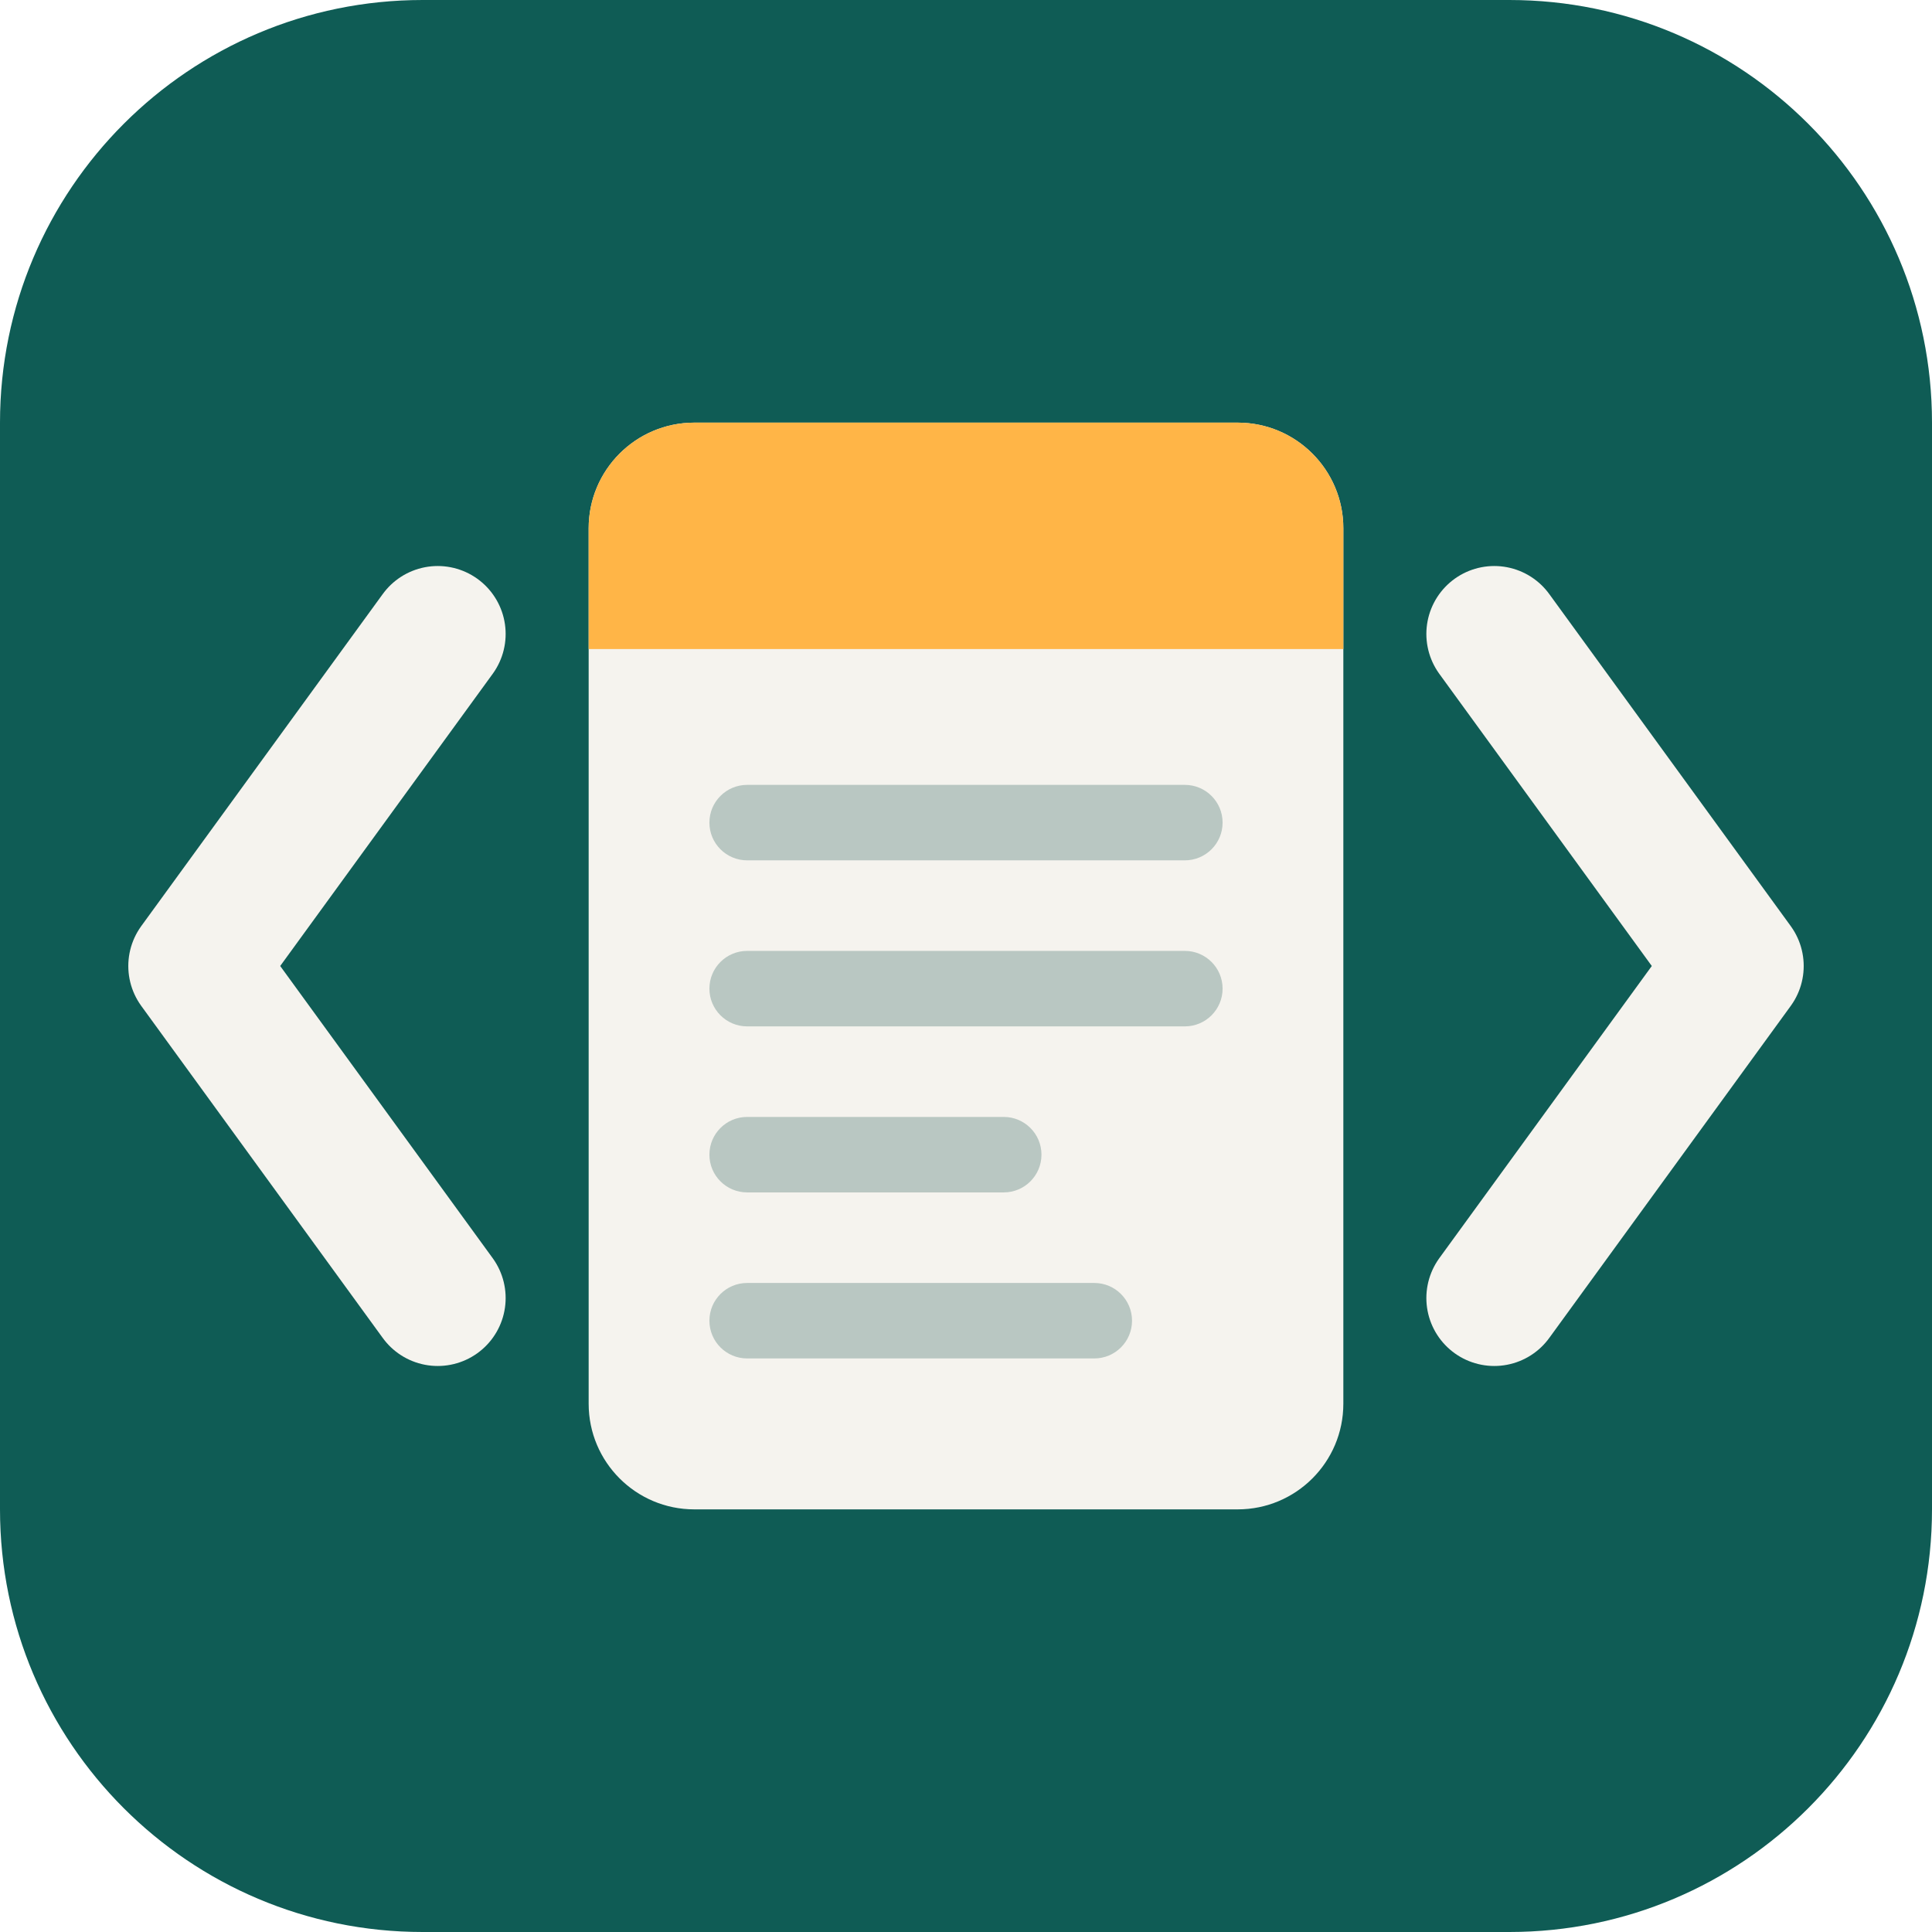
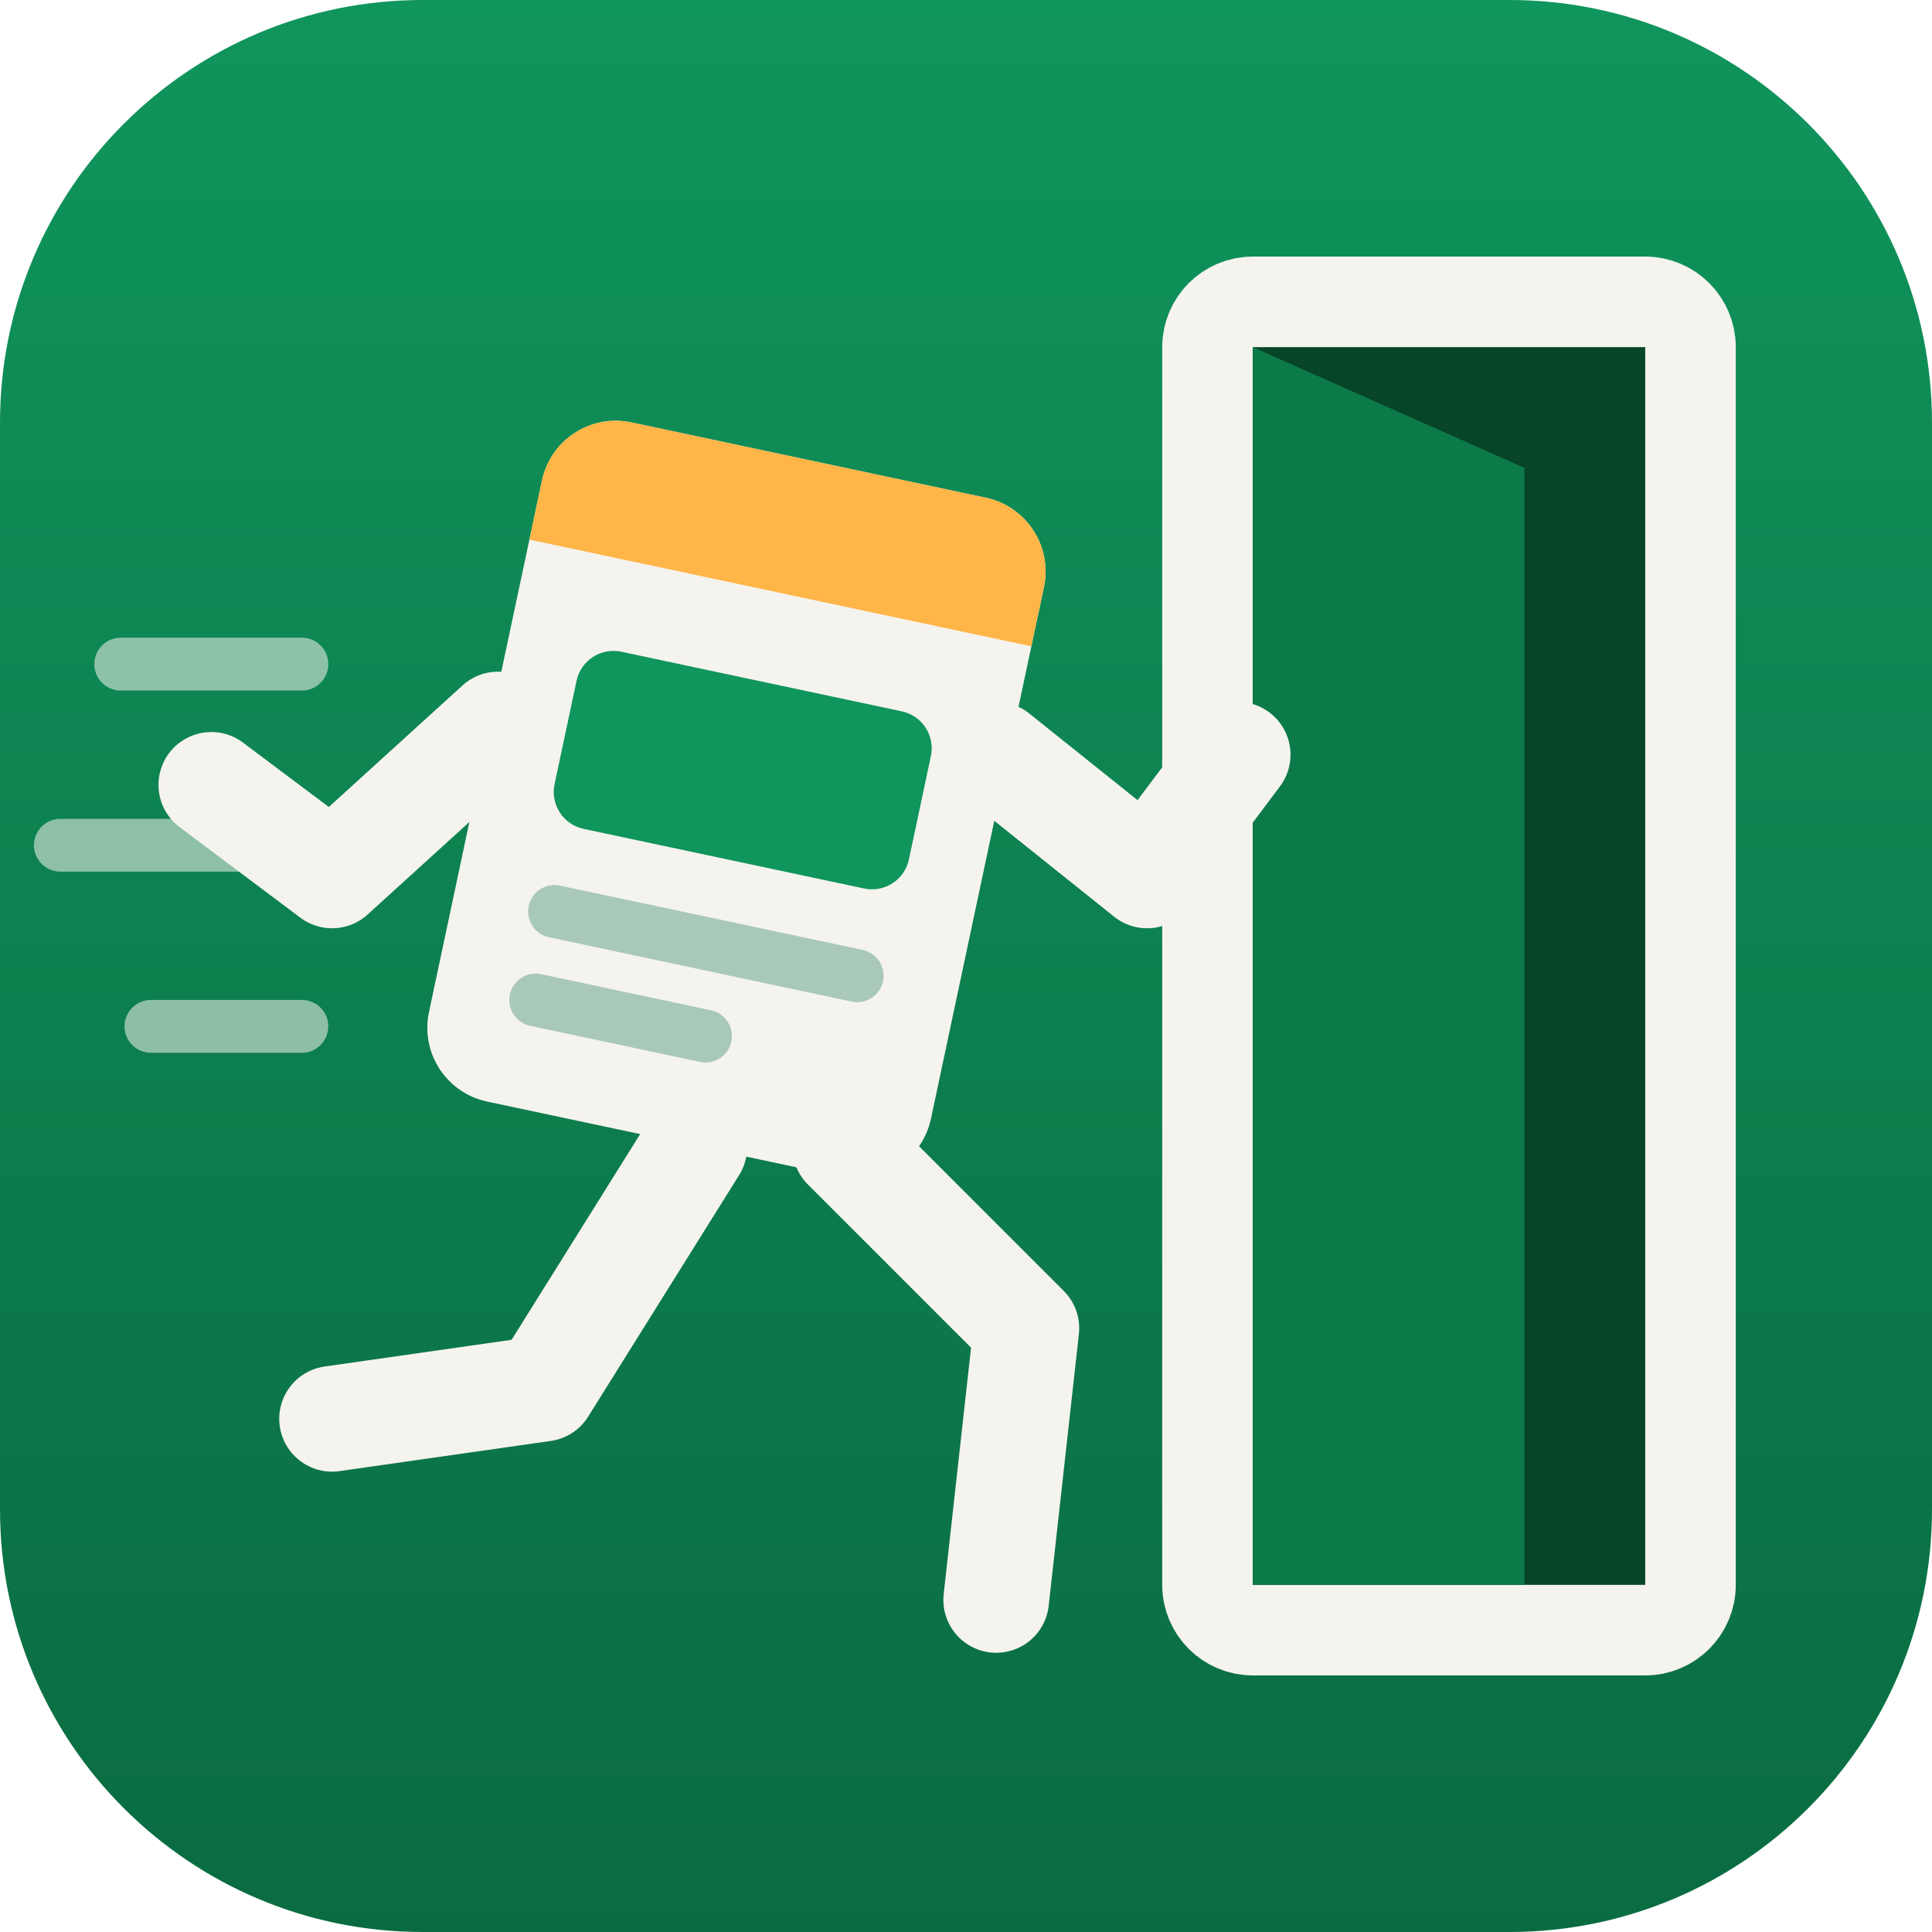
- <svg xmlns="http://www.w3.org/2000/svg" width="128" height="128" viewBox="0 0 128 128" role="img" aria-label="Unescaped">
-   <rect width="128" height="128" rx="28" fill="#0f5c55" />
-   <g fill="none" stroke="#f5f3ee" stroke-width="9" stroke-linecap="round" stroke-linejoin="round">
-     <polyline points="29,42 13,64 29,86" />
-     <polyline points="99,42 115,64 99,86" />
+ <svg xmlns="http://www.w3.org/2000/svg" viewBox="0 0 128 128" width="128" height="128">
+   <defs>
+     <linearGradient id="uebg" x1="0" y1="0" x2="0" y2="1">
+       <stop offset="0" stop-color="#10955c" />
+       <stop offset="1" stop-color="#0a6b41" />
+     </linearGradient>
+     <clipPath id="uec">
+       <rect width="128" height="128" rx="28" />
+     </clipPath>
+   </defs>
+   <rect width="128" height="128" rx="28" fill="url(#uebg)" />
+   <rect x="80" y="20" width="32" height="88" rx="3" fill="#064527" stroke="#f5f3ee" stroke-width="6" />
+   <path d="M83 23 101 31V105L83 105Z" fill="#0c7a48" />
+   <g stroke="#f5f3ee" stroke-width="3.5" stroke-linecap="round" opacity=".55">
+     <path d="M8 44h12M4 56h14M10 68h10" />
  </g>
-   <clipPath id="page">
-     <rect x="39" y="28" width="50" height="72" rx="7" />
-   </clipPath>
-   <g clip-path="url(#page)">
-     <rect x="39" y="28" width="50" height="72" fill="#f5f3ee" />
-     <rect x="39" y="28" width="50" height="15" fill="#ffb547" />
-     <g fill="#b9c7c2">
-       <rect x="47" y="52" width="34" height="5" rx="2.5" />
-       <rect x="47" y="63" width="34" height="5" rx="2.5" />
-       <rect x="47" y="74" width="22" height="5" rx="2.5" />
-       <rect x="47" y="85" width="28" height="5" rx="2.5" />
+   <g fill="none" stroke="#f5f3ee" stroke-width="7" stroke-linecap="round" stroke-linejoin="round">
+     <path d="M46 76 36 92 22 94" />
+     <path d="M56 76 68 88 66 106" />
+     <path d="M33 48 22 58 14 52" />
+     <path d="M66 50 76 58 82 50" />
+   </g>
+   <g transform="rotate(12 49 52)">
+     <rect x="32" y="30" width="34" height="46" rx="5" fill="#f5f3ee" />
+     <path d="M32 35a5 5 0 0 1 5-5h24a5 5 0 0 1 5 5v4H32z" fill="#ffb547" />
+     <rect x="37" y="45" width="24" height="12" rx="2.5" fill="#10955c" />
+     <g fill="#a9c9b8">
+       <rect x="37" y="61" width="24" height="3.5" rx="1.75" />
+       <rect x="37" y="67" width="15" height="3.5" rx="1.75" />
    </g>
  </g>
</svg>
